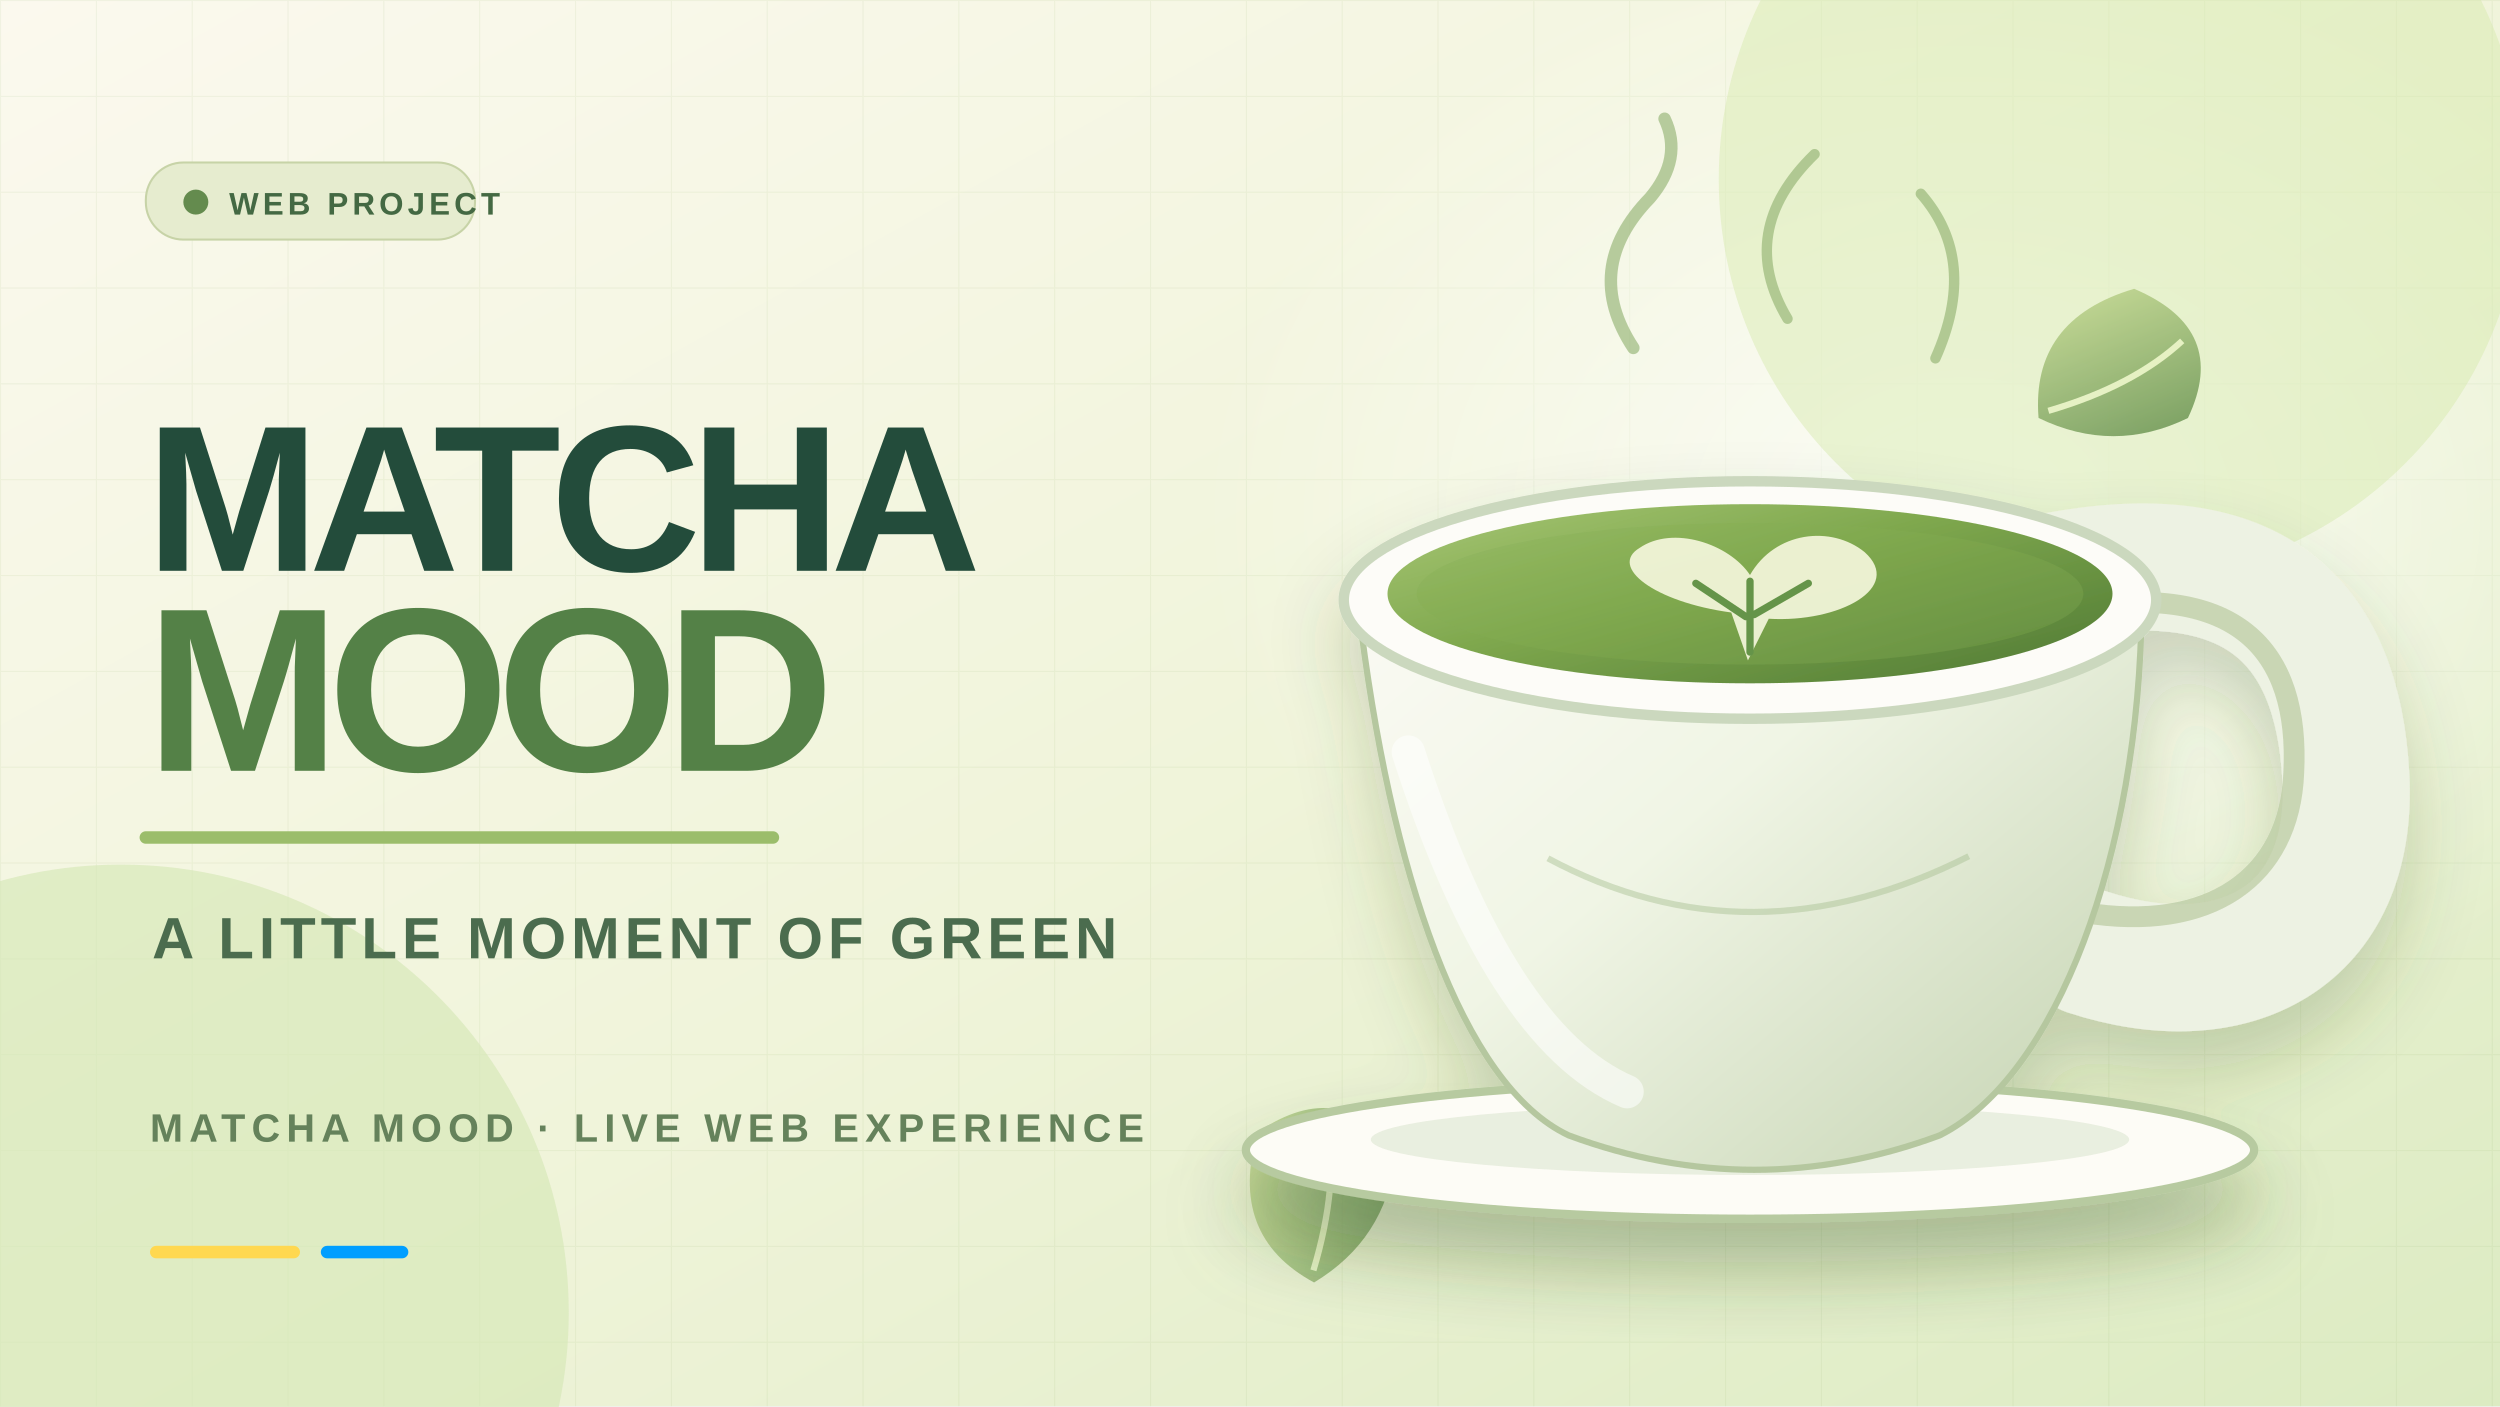
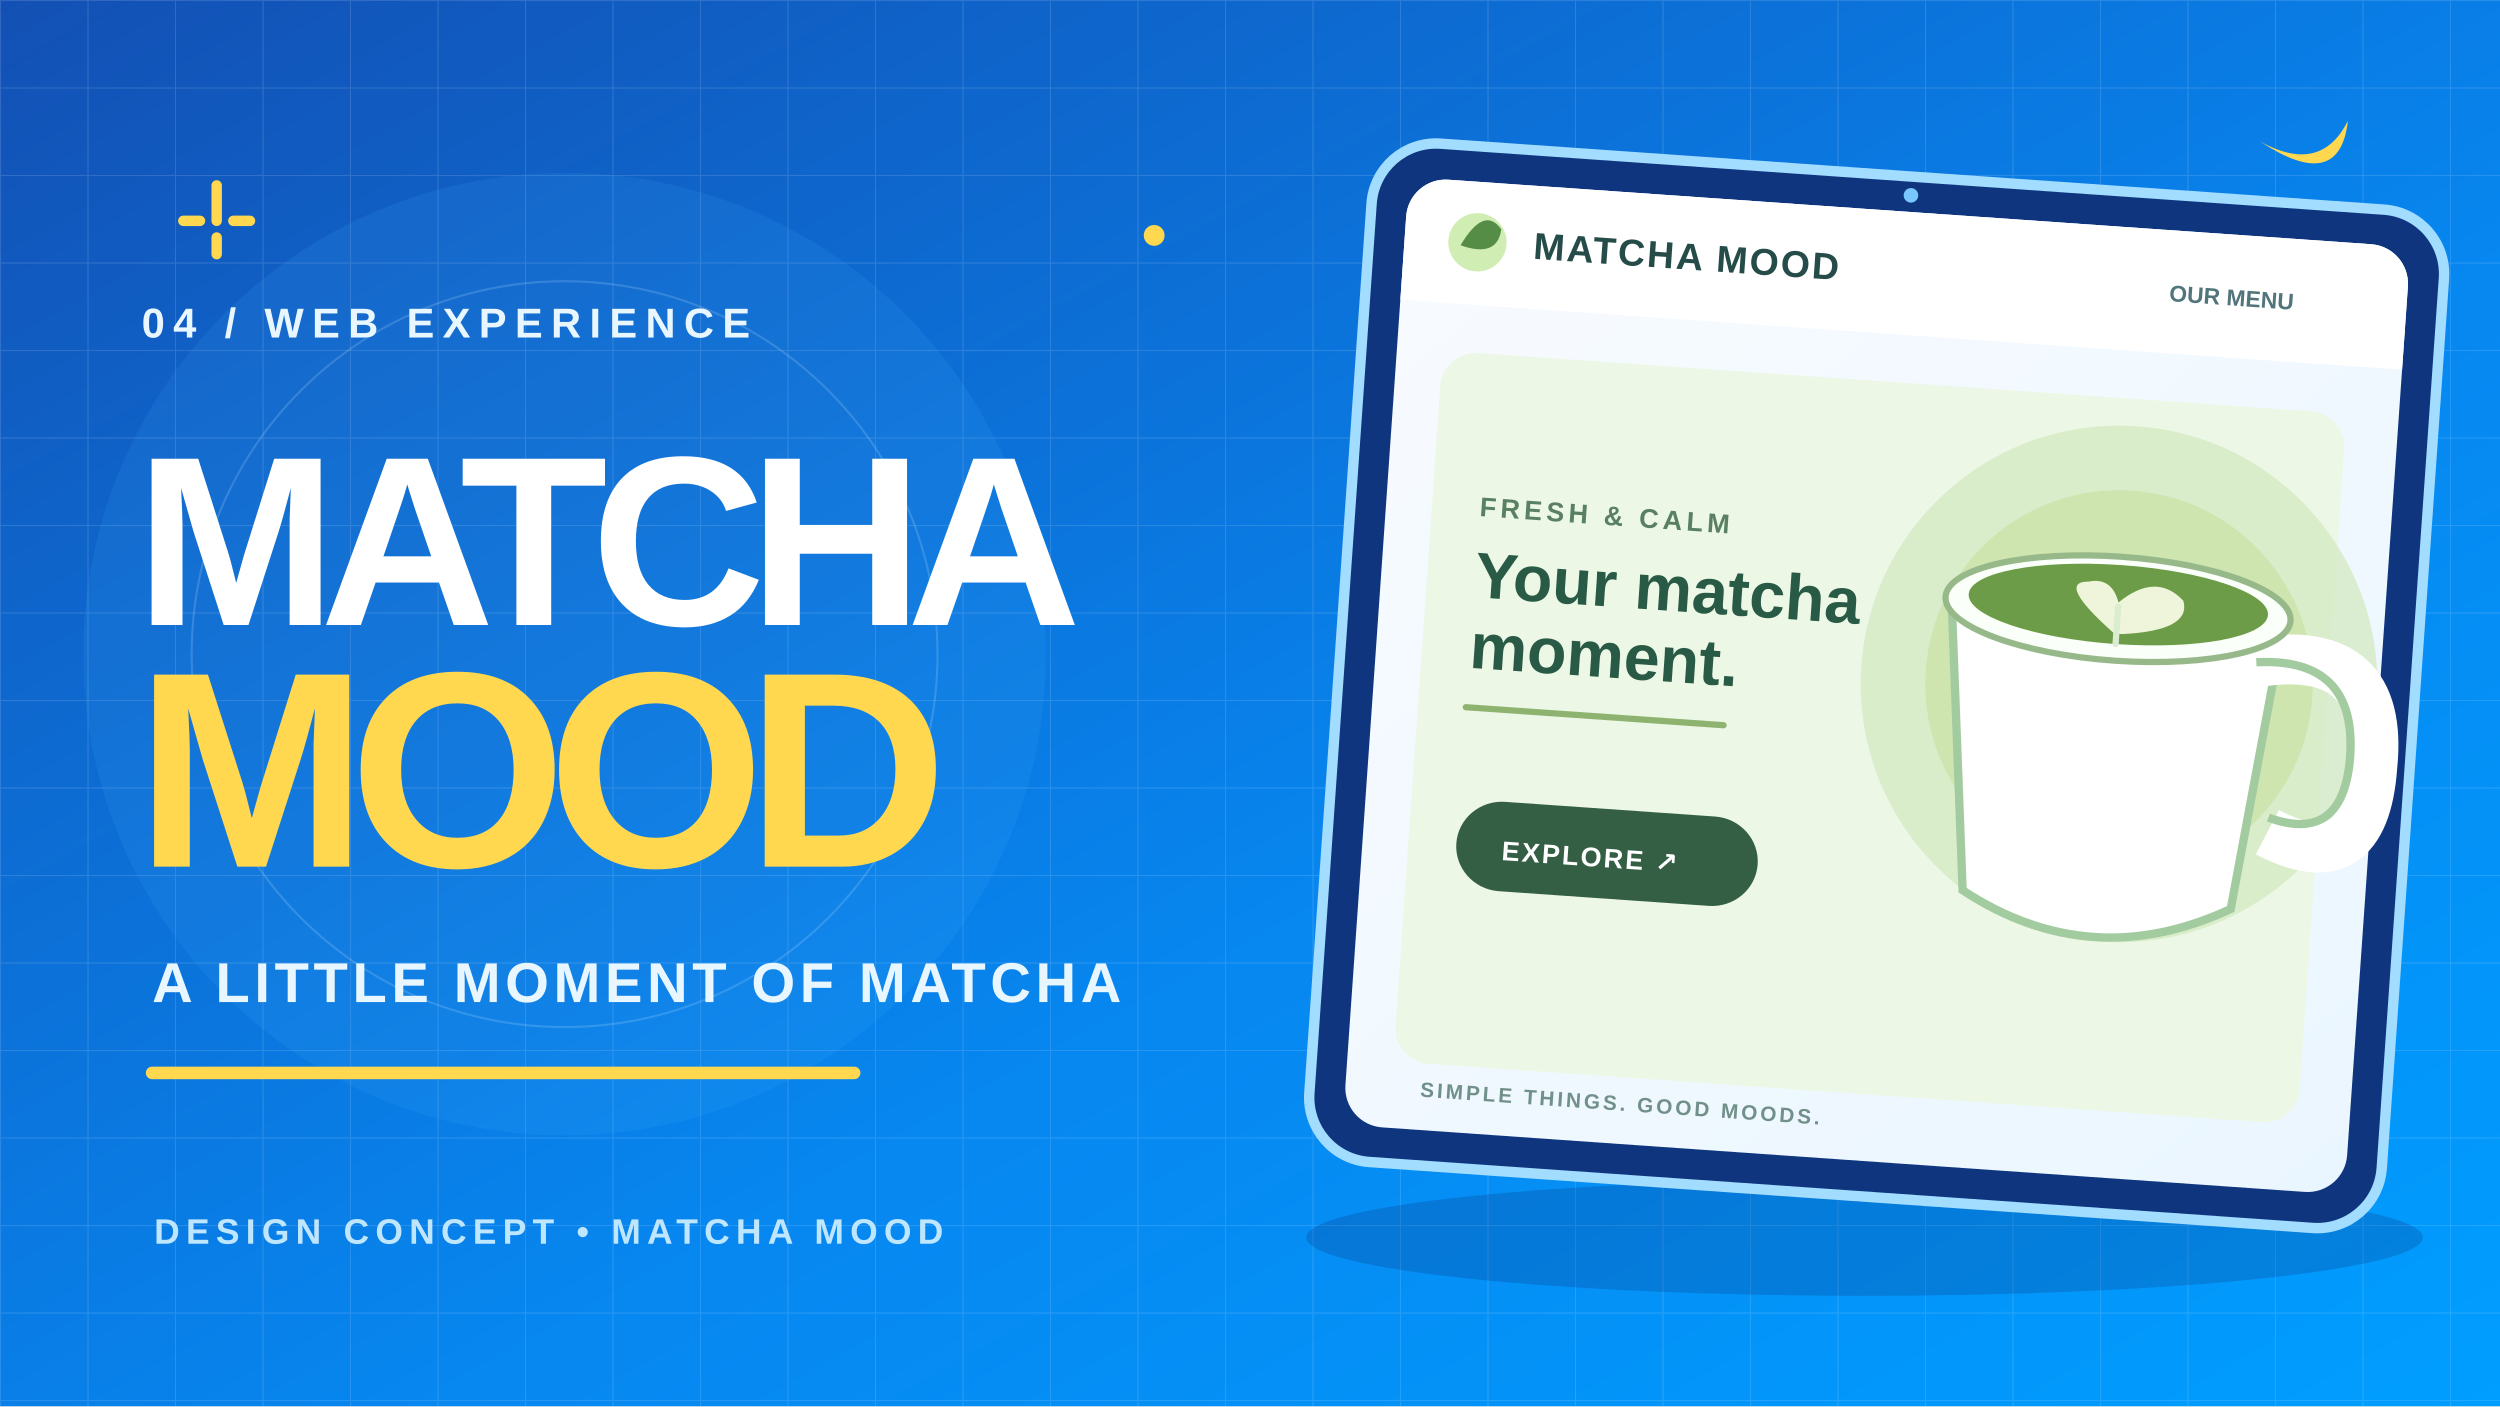
<svg xmlns="http://www.w3.org/2000/svg" viewBox="0 0 1200 675" role="img" aria-labelledby="title desc">
  <defs>
-     <linearGradient id="bg" x1="0" y1="0" x2="1" y2="1">
-       <stop stop-color="#FBF9EE" />
-       <stop offset=".52" stop-color="#F0F4DA" />
-       <stop offset="1" stop-color="#DCEBC2" />
+     <linearGradient id="blue" x1="0" y1="0" x2="1" y2="1">
+       <stop stop-color="#1350B4" />
+       <stop offset=".59" stop-color="#0787F0" />
+       <stop offset="1" stop-color="#009EFF" />
    </linearGradient>
-     <radialGradient id="light">
-       <stop stop-color="#FFFFFF" stop-opacity=".97" />
-       <stop offset="1" stop-color="#FFFFFF" stop-opacity="0" />
-     </radialGradient>
-     <linearGradient id="cup" x1="0" y1="0" x2="1" y2=".85">
-       <stop stop-color="#FAFAF3" />
-       <stop offset=".43" stop-color="#F0F5E5" />
-       <stop offset="1" stop-color="#C8D6B6" />
+     <linearGradient id="screen" x1="0" y1="0" x2="1" y2="1">
+       <stop stop-color="#F8FBFF" />
+       <stop offset="1" stop-color="#EAF6FF" />
    </linearGradient>
-     <linearGradient id="matcha" x1="0" y1="0" x2="1" y2=".9">
-       <stop stop-color="#A8C775" />
-       <stop offset=".45" stop-color="#7FA84E" />
-       <stop offset="1" stop-color="#527C35" />
-     </linearGradient>
-     <linearGradient id="leaf" x1="0" y1="0" x2="1" y2="1">
-       <stop stop-color="#C4D98C" />
-       <stop offset="1" stop-color="#4D7E3B" />
-     </linearGradient>
-     <filter id="shadow" x="-50%" y="-50%" width="200%" height="200%">
-       <feGaussianBlur stdDeviation="19" />
-     </filter>
-     <filter id="cupShadow" x="-20%" y="-20%" width="150%" height="180%">
-       <feDropShadow dx="0" dy="19" stdDeviation="17" flood-color="#435B2C" flood-opacity=".23" />
-     </filter>
-     <pattern id="grid" width="46" height="46" patternUnits="userSpaceOnUse">
-       <path d="M46 0H0V46" fill="none" stroke="#86A85D" stroke-opacity=".09" stroke-width="1" />
+     <pattern id="grid" width="42" height="42" patternUnits="userSpaceOnUse">
+       <path d="M42 0H0V42" fill="none" stroke="#D4EBFF" stroke-width="1" opacity=".24" />
    </pattern>
  </defs>
-   <rect width="1200" height="675" fill="url(#bg)" />
-   <rect width="1200" height="675" fill="url(#grid)" />
-   <ellipse cx="942" cy="248" rx="365" ry="280" fill="url(#light)" opacity=".8" />
-   <circle cx="1018" cy="86" r="193" fill="#D4E8AA" opacity=".45" />
-   <circle cx="58" cy="630" r="215" fill="#D5E7B6" opacity=".64" />
-   <rect x="70" y="78" width="158" height="37" rx="18" fill="#E6ECCF" stroke="#C7D3A7" />
-   <circle cx="94" cy="97" r="6" fill="#648B4E" />
-   <text x="110" y="103" fill="#446943" font-size="15" font-family="Arial,sans-serif" letter-spacing="2" font-weight="700">WEB PROJECT</text>
-   <text x="70" y="274" fill="#234C3B" font-size="100" font-weight="900" font-family="Arial,sans-serif" letter-spacing="-5">MATCHA</text>
-   <text x="70" y="370" fill="#548147" font-size="112" font-weight="900" font-family="Arial,sans-serif" letter-spacing="-6">MOOD</text>
-   <path d="M70 402H371" stroke="#9BBD6B" stroke-width="6" stroke-linecap="round" />
-   <text x="73" y="460" fill="#4B6C4E" font-size="28" font-family="Arial,sans-serif" font-weight="600" letter-spacing="2.4">A LITTLE MOMENT OF GREEN</text>
-   <text x="72" y="548" fill="#65825B" font-size="19" font-family="Arial,sans-serif" font-weight="700" letter-spacing="3">MATCHA MOOD · LIVE WEB EXPERIENCE</text>
-   <g transform="translate(1000 150) rotate(23)" opacity=".78">
-     <path d="M0 55Q-22 13 18-20Q68-20 66 27Q40 57 0 55Z" fill="url(#leaf)" />
-     <path d="M3 50Q36 23 49-6" stroke="#E5F1C0" stroke-width="3" fill="none" />
+   <rect width="1200" height="675" fill="url(#blue)" />
+   <rect width="1200" height="675" fill="url(#grid)" opacity=".65" />
+   <circle cx="271" cy="314" r="231" fill="#4DBDFF" fill-opacity=".11" />
+   <circle cx="271" cy="314" r="179" fill="none" stroke="#C7EBFF" stroke-opacity=".19" />
+   <g fill="#FFD850">
+     <path d="M104 106v-17m0 33v-8m-8-8H88m32 0h-8" stroke="#FFD850" stroke-width="5" stroke-linecap="round" />
+     <circle cx="554" cy="113" r="5" />
+     <circle cx="1081" cy="565" r="6" />
  </g>
-   <g transform="translate(600 570) rotate(-34)" opacity=".7">
-     <path d="M0 55Q-22 13 18-20Q68-20 66 27Q40 57 0 55Z" fill="url(#leaf)" />
-     <path d="M3 50Q36 23 49-6" stroke="#E5F1C0" stroke-width="3" fill="none" />
+   <text x="68" y="162" fill="#E7F6FF" font-family="Arial,sans-serif" font-weight="700" font-size="20" letter-spacing="4">04  /  WEB EXPERIENCE</text>
+   <text x="65" y="300" fill="#FFFFFF" font-family="Arial,sans-serif" font-weight="900" font-size="116" letter-spacing="-8">MATCHA</text>
+   <text x="65" y="416" fill="#FFD850" font-family="Arial,sans-serif" font-weight="900" font-size="134" letter-spacing="-9">MOOD</text>
+   <text x="73" y="481" fill="#E8F6FF" font-family="Arial,sans-serif" font-size="27" letter-spacing="2.2" font-weight="700">A LITTLE MOMENT OF MATCHA</text>
+   <path d="M73 515H410" stroke="#FFD850" stroke-width="6" stroke-linecap="round" />
+   <text x="74" y="597" fill="#BFE6FF" font-family="Arial,sans-serif" font-size="17" font-weight="700" letter-spacing="3">DESIGN CONCEPT  •  MATCHA MOOD</text>
+   <ellipse cx="895" cy="594" rx="268" ry="28" fill="#0B2B75" fill-opacity=".22" />
+   <g transform="translate(642 85) rotate(4 270 256)">
+     <rect x="0" y="0" width="516" height="490" rx="31" fill="#0E357E" stroke="#A2DCFF" stroke-width="5" />
+     <rect x="17" y="17" width="482" height="456" rx="19" fill="url(#screen)" />
+     <circle cx="258" cy="9" r="3.5" fill="#79C7FF" />
+     <rect x="17" y="17" width="482" height="59" rx="19" fill="#FFFFFF" />
+     <rect x="17" y="56" width="482" height="20" fill="#FFFFFF" />
+     <circle cx="52" cy="46" r="14" fill="#D0EDB4" />
+     <path d="M44 48q10-20 19-9-1 14-19 9" fill="#568D46" />
+     <text x="79" y="52" fill="#254C49" font-size="18" font-family="Arial,sans-serif" font-weight="900" letter-spacing="1">MATCHA MOOD</text>
+     <text x="385" y="51" fill="#52747C" font-size="11" font-family="Arial,sans-serif" font-weight="700">OUR MENU</text>
+     <rect x="39" y="99" width="435" height="342" rx="17" fill="#EDF7E6" />
+     <circle cx="374" cy="236" r="124" fill="#D4E9C0" fill-opacity=".75" />
+     <circle cx="374" cy="236" r="93" fill="#CAE2A5" fill-opacity=".7" />
+     <g transform="translate(285 174)">
+       <path d="M6 27L21 166Q85 202 150 166L166 27Z" fill="#FFFFFF" stroke="#A3CBA0" stroke-width="4" />
+       <path d="M154 47Q215 33 213 93Q213 149 165 128" fill="none" stroke="#FFFFFF" stroke-width="24" />
+       <path d="M154 47Q204 41 202 93Q200 131 165 121" fill="none" stroke="#A3CBA0" stroke-width="4" />
+       <ellipse cx="86" cy="26" rx="83" ry="25" fill="#FBFFFA" stroke="#97B98A" stroke-width="3" />
+       <ellipse cx="86" cy="24" rx="72" ry="19" fill="#6D9C48" />
+       <path d="M85 38Q55 15 71 14Q82 11 86 23Q103 7 117 20Q122 34 89 38" fill="#EFF5DB" />
+       <path d="M86 25v18" stroke="#DBEDD0" stroke-width="3" stroke-linecap="round" />
+     </g>
+     <text x="62" y="177" font-family="Arial,sans-serif" font-size="13" font-weight="800" letter-spacing="2" fill="#598062">FRESH &amp; CALM</text>
+     <text x="62" y="216" font-family="Arial,sans-serif" font-size="31" font-weight="900" fill="#285A45">Your matcha</text>
+     <text x="62" y="250" font-family="Arial,sans-serif" font-size="31" font-weight="900" fill="#285A45">moment.</text>
+     <path d="M62 269H186" stroke="#8EB370" stroke-width="3" stroke-linecap="round" />
+     <rect x="62" y="313" width="145" height="43" rx="22" fill="#345F45" />
+     <text x="84" y="341" fill="#FFFFFF" font-size="13" font-family="Arial,sans-serif" font-weight="800" letter-spacing="1">EXPLORE ↗</text>
+     <text x="53" y="457" fill="#719089" font-family="Arial,sans-serif" font-size="10" font-weight="700" letter-spacing="1.4">SIMPLE THINGS. GOOD MOODS.</text>
  </g>
-   <g fill="none" stroke="#8CAE6B" stroke-linecap="round" opacity=".6">
-     <path d="M784 167Q759 129 792 95Q808 76 799 57" stroke-width="6" />
-     <path d="M858 153Q833 111 871 74" stroke-width="5" />
-     <path d="M929 172Q950 125 922 93" stroke-width="5" />
-   </g>
-   <ellipse cx="840" cy="582" rx="249" ry="31" fill="#567348" opacity=".21" filter="url(#shadow)" />
-   <g filter="url(#cupShadow)">
-     <ellipse cx="840" cy="552" rx="242" ry="33" fill="#FDFCF6" stroke="#B7CAA0" stroke-width="4" />
-     <ellipse cx="840" cy="547" rx="182" ry="17" fill="#D5E1C9" opacity=".5" />
-     <path d="M979 278C1082 256 1122 298 1126 373C1130 450 1072 480 1002 457" fill="none" stroke="#EDF2E3" stroke-width="61" stroke-linecap="round" />
-     <path d="M990 293C1074 277 1104 312 1101 371C1099 421 1061 448 1000 438" fill="none" stroke="#B6C79C" stroke-width="10" opacity=".66" />
-     <path d="M652 291C667 419 702 521 753 545Q842 578 931 545C987 517 1027 410 1028 291Z" fill="url(#cup)" stroke="#B5C79F" stroke-width="3" />
-     <path d="M676 361Q720 498 781 524" fill="none" stroke="#FFFFFF" stroke-opacity=".55" stroke-width="16" stroke-linecap="round" />
-     <ellipse cx="840" cy="288" rx="195" ry="57" fill="#FDFCF8" stroke="#CBD8BE" stroke-width="5" />
-     <ellipse cx="840" cy="285" rx="174" ry="43" fill="url(#matcha)" />
-     <ellipse cx="840" cy="285" rx="160" ry="34" fill="#83AC53" opacity=".32" />
-     <path d="M831 294C794 289 772 272 787 263C803 252 830 261 840 276C852 255 879 252 895 265C914 282 883 299 849 297L839 317Z" fill="#F4F6DB" opacity=".92" />
-     <path d="M840 279V313M838 296L814 280M842 295L868 280" stroke="#659448" stroke-width="3.5" stroke-linecap="round" />
-     <path d="M743 412Q840 464 945 411" fill="none" stroke="#A6BE91" stroke-width="3" opacity=".45" />
-   </g>
-   <rect x="72" y="598" width="72" height="6" rx="3" fill="#FFD850" />
-   <rect x="154" y="598" width="42" height="6" rx="3" fill="#009EFF" />
+   <path d="M1085 68q29 16 42-10-4 35-42 10" fill="#FFD850" />
</svg>
